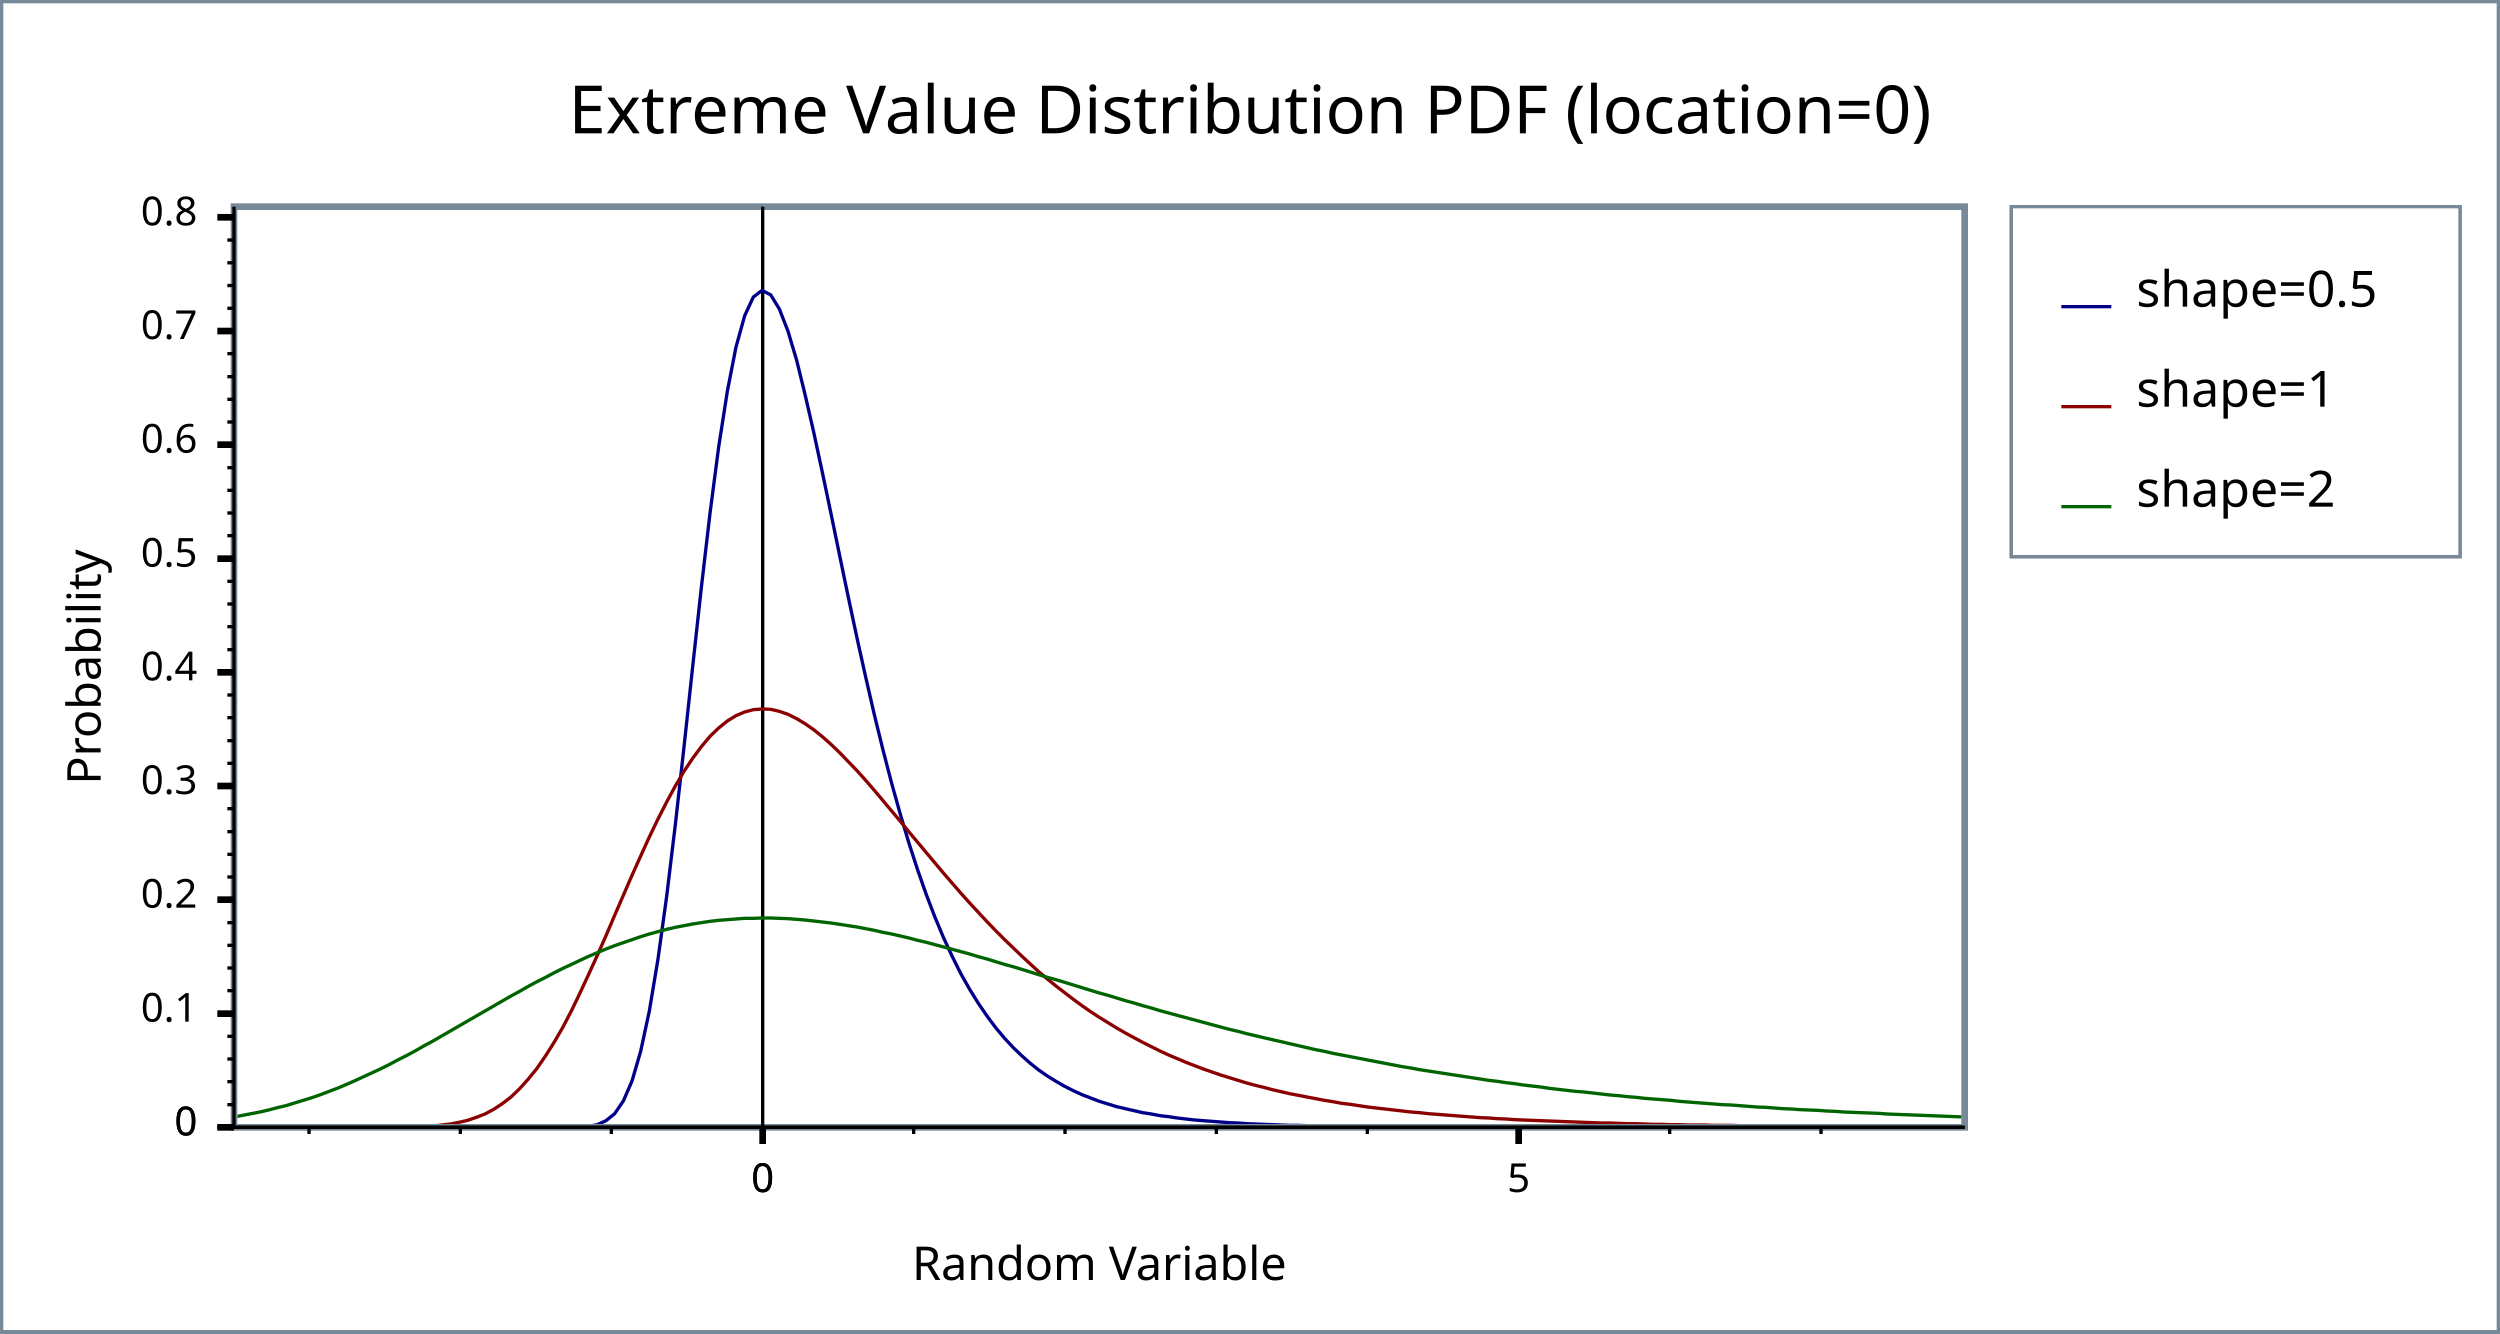
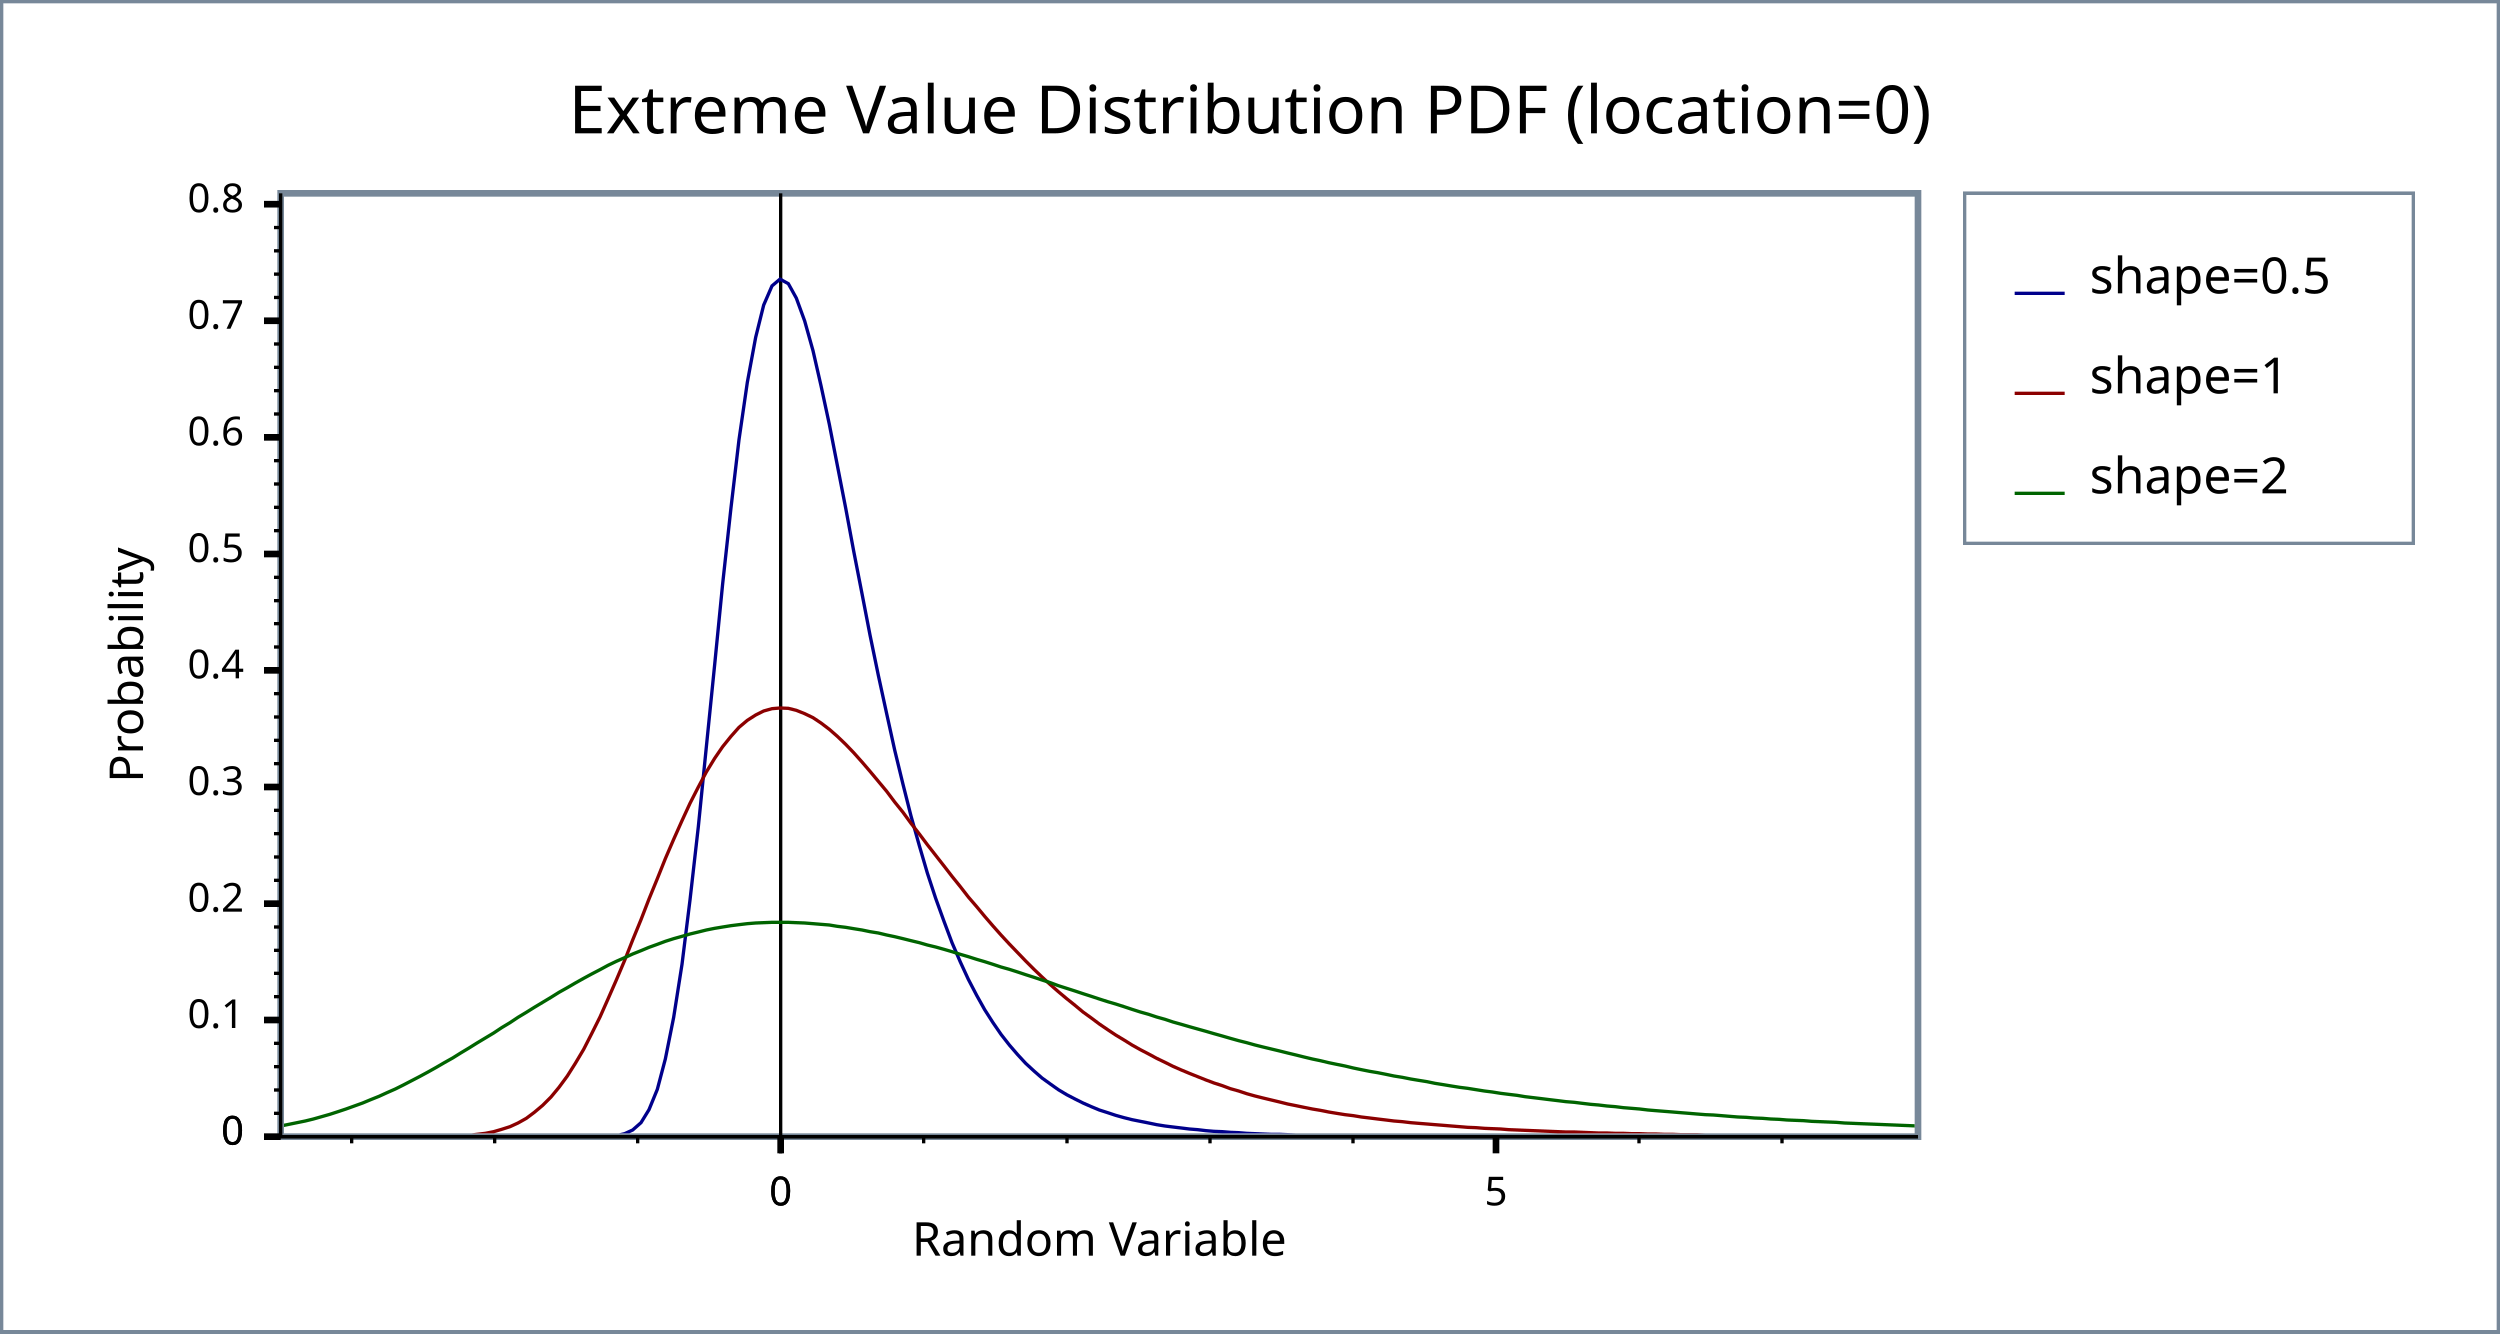
<svg xmlns="http://www.w3.org/2000/svg" width="750" height="400" version="1.1">
  <clipPath id="plot_window">
-     <rect x="71.2" y="63" width="517.2" height="274.2" />
+     <rect x="85.2" y="59" width="489.2" height="281" />
  </clipPath>
  <g id="imageBackground" stroke="rgb(119,136,153)" fill="rgb(255,255,255)" stroke-width="2">
    <rect x="0" y="0" width="750" height="400" />
  </g>
  <g id="plotBackground" stroke="rgb(119,136,153)" fill="rgb(255,255,255)" stroke-width="2">
-     <rect x="70.2" y="62" width="519.2" height="276.2" />
+     <rect x="84.2" y="58" width="491.2" height="283" />
  </g>
  <g id="yMinorGrid" stroke="rgb(200,220,255)" stroke-width="0.5" />
  <g id="yMajorGrid" stroke="rgb(200,220,255)" stroke-width="1" />
  <g id="xMinorGrid" stroke="rgb(200,220,255)" stroke-width="0.5" />
  <g id="xMajorGrid" stroke="rgb(200,220,255)" stroke-width="1" />
  <g id="yAxis" stroke="rgb(0,0,0)" stroke-width="1">
-     <line x1="228.8" y1="62" x2="228.8" y2="343.2" />
-     <line x1="70.2" y1="62" x2="70.2" y2="338.2" />
+     <line x1="234.2" y1="58" x2="234.2" y2="346" />
+     <line x1="84.2" y1="58" x2="84.2" y2="341" />
  </g>
  <g id="xAxis" stroke="rgb(0,0,0)" stroke-width="1">
-     <line x1="65.2" y1="338.2" x2="589.4" y2="338.2" />
-     <line x1="65.2" y1="338.2" x2="589.4" y2="338.2" />
+     <line x1="79.2" y1="341" x2="575.4" y2="341" />
+     <line x1="79.2" y1="341" x2="575.4" y2="341" />
  </g>
  <g id="yMinorTicks" stroke="rgb(0,0,0)" stroke-width="1">
-     <path d="M68.2,331.4 L70.2,331.4 M68.2,324.5 L70.2,324.5 M68.2,317.7 L70.2,317.7 M68.2,310.9 L70.2,310.9 M68.2,297.2 L70.2,297.2 M68.2,290.4 L70.2,290.4 M68.2,283.6 L70.2,283.6 M68.2,276.8 L70.2,276.8 M68.2,263.1 L70.2,263.1 M68.2,256.3 L70.2,256.3 M68.2,249.5 L70.2,249.5 M68.2,242.6 L70.2,242.6 M68.2,229 L70.2,229 M68.2,222.2 L70.2,222.2 M68.2,215.3 L70.2,215.3 M68.2,208.5 L70.2,208.5 M68.2,194.9 L70.2,194.9 M68.2,188 L70.2,188 M68.2,181.2 L70.2,181.2 M68.2,174.4 L70.2,174.4 M68.2,160.7 L70.2,160.7 M68.2,153.9 L70.2,153.9 M68.2,147.1 L70.2,147.1 M68.2,140.3 L70.2,140.3 M68.2,126.6 L70.2,126.6 M68.2,119.8 L70.2,119.8 M68.2,113 L70.2,113 M68.2,106.1 L70.2,106.1 M68.2,92.49 L70.2,92.49 M68.2,85.66 L70.2,85.66 M68.2,78.84 L70.2,78.84 M68.2,72.01 L70.2,72.01 M68.2,338.2 L70.2,338.2 " fill="none" />
+     <path d="M82.2,334 L84.2,334 M82.2,327 L84.2,327 M82.2,320 L84.2,320 M82.2,313 L84.2,313 M82.2,299 L84.2,299 M82.2,292 L84.2,292 M82.2,285.1 L84.2,285.1 M82.2,278.1 L84.2,278.1 M82.2,264.1 L84.2,264.1 M82.2,257.1 L84.2,257.1 M82.2,250.1 L84.2,250.1 M82.2,243.1 L84.2,243.1 M82.2,229.1 L84.2,229.1 M82.2,222.1 L84.2,222.1 M82.2,215.1 L84.2,215.1 M82.2,208.1 L84.2,208.1 M82.2,194.1 L84.2,194.1 M82.2,187.1 L84.2,187.1 M82.2,180.2 L84.2,180.2 M82.2,173.2 L84.2,173.2 M82.2,159.2 L84.2,159.2 M82.2,152.2 L84.2,152.2 M82.2,145.2 L84.2,145.2 M82.2,138.2 L84.2,138.2 M82.2,124.2 L84.2,124.2 M82.2,117.2 L84.2,117.2 M82.2,110.2 L84.2,110.2 M82.2,103.2 L84.2,103.2 M82.2,89.24 L84.2,89.24 M82.2,82.24 L84.2,82.24 M82.2,75.25 L84.2,75.25 M82.2,68.26 L84.2,68.26 M82.2,341 L84.2,341 " fill="none" />
  </g>
  <g id="xMinorTicks" stroke="rgb(0,0,0)" stroke-width="1">
-     <path d="M274.1,338.2 L274.1,340.2 M319.5,338.2 L319.5,340.2 M364.9,338.2 L364.9,340.2 M410.2,338.2 L410.2,340.2 M500.9,338.2 L500.9,340.2 M546.3,338.2 L546.3,340.2 M183.4,338.2 L183.4,340.2 M138.1,338.2 L138.1,340.2 M92.71,338.2 L92.71,340.2 " fill="none" />
+     <path d="M277.1,341 L277.1,343 M320.1,341 L320.1,343 M363,341 L363,343 M405.9,341 L405.9,343 M491.7,341 L491.7,343 M534.6,341 L534.6,343 M191.3,341 L191.3,343 M148.4,341 L148.4,343 M105.5,341 L105.5,343 " fill="none" />
  </g>
  <g id="yMajorTicks" stroke="rgb(0,0,0)" stroke-width="2">
-     <path d="M65.2,338.2 L70.2,338.2 M65.2,304.1 L70.2,304.1 M65.2,269.9 L70.2,269.9 M65.2,235.8 L70.2,235.8 M65.2,201.7 L70.2,201.7 M65.2,167.6 L70.2,167.6 M65.2,133.4 L70.2,133.4 M65.2,99.31 L70.2,99.31 M65.2,65.19 L70.2,65.19 M65.2,338.2 L70.2,338.2 " fill="none" />
+     <path d="M79.2,341 L84.2,341 M79.2,306 L84.2,306 M79.2,271.1 L84.2,271.1 M79.2,236.1 L84.2,236.1 M79.2,201.1 L84.2,201.1 M79.2,166.2 L84.2,166.2 M79.2,131.2 L84.2,131.2 M79.2,96.23 L84.2,96.23 M79.2,61.26 L84.2,61.26 M79.2,341 L84.2,341 " fill="none" />
  </g>
  <g id="xMajorTicks" stroke="rgb(0,0,0)" stroke-width="2">
-     <path d="M228.8,338.2 L228.8,343.2 M455.6,338.2 L455.6,343.2 M228.8,338.2 L228.8,343.2 " fill="none" />
+     <path d="M234.2,341 L234.2,346 M448.8,341 L448.8,346 M234.2,341 L234.2,346 " fill="none" />
  </g>
-   <g id="plotLabels">
-     <text x="228.8" y="357.6" text-anchor="middle" font-size="12" font-family="Verdana">0</text>
-     <text x="455.6" y="357.6" text-anchor="middle" font-size="12" font-family="Verdana">5</text>
-     <text x="228.8" y="357.6" text-anchor="middle" font-size="12" font-family="Verdana">0</text>
-     <text x="59.2" y="340.6" text-anchor="end" font-size="12" font-family="Verdana">0</text>
-     <text x="59.2" y="306.5" text-anchor="end" font-size="12" font-family="Verdana">0.1</text>
-     <text x="59.2" y="272.3" text-anchor="end" font-size="12" font-family="Verdana">0.2</text>
-     <text x="59.2" y="238.2" text-anchor="end" font-size="12" font-family="Verdana">0.3</text>
-     <text x="59.2" y="204.1" text-anchor="end" font-size="12" font-family="Verdana">0.4</text>
-     <text x="59.2" y="170" text-anchor="end" font-size="12" font-family="Verdana">0.5</text>
-     <text x="59.2" y="135.8" text-anchor="end" font-size="12" font-family="Verdana">0.6</text>
-     <text x="59.2" y="101.7" text-anchor="end" font-size="12" font-family="Verdana">0.7</text>
-     <text x="59.2" y="67.59" text-anchor="end" font-size="12" font-family="Verdana">0.8</text>
-     <text x="59.2" y="340.6" text-anchor="end" font-size="12" font-family="Verdana">0</text>
+   <g id="xTicksValues">
+     <text x="234.2" y="361.6" text-anchor="middle" font-size="12" font-family="Verdana">0</text>
+     <text x="448.8" y="361.6" text-anchor="middle" font-size="12" font-family="Verdana">5</text>
+     <text x="234.2" y="361.6" text-anchor="middle" font-size="12" font-family="Verdana">0</text>
+   </g>
+   <g id="yTicksValues">
+     <text x="73.2" y="343.4" text-anchor="end" font-size="12" font-family="Verdana">0</text>
+     <text x="73.2" y="308.4" text-anchor="end" font-size="12" font-family="Verdana">0.1</text>
+     <text x="73.2" y="273.5" text-anchor="end" font-size="12" font-family="Verdana">0.2</text>
+     <text x="73.2" y="238.5" text-anchor="end" font-size="12" font-family="Verdana">0.3</text>
+     <text x="73.2" y="203.5" text-anchor="end" font-size="12" font-family="Verdana">0.4</text>
+     <text x="73.2" y="168.6" text-anchor="end" font-size="12" font-family="Verdana">0.5</text>
+     <text x="73.2" y="133.6" text-anchor="end" font-size="12" font-family="Verdana">0.6</text>
+     <text x="73.2" y="98.63" text-anchor="end" font-size="12" font-family="Verdana">0.7</text>
+     <text x="73.2" y="63.66" text-anchor="end" font-size="12" font-family="Verdana">0.8</text>
+     <text x="73.2" y="343.4" text-anchor="end" font-size="12" font-family="Verdana">0</text>
  </g>
  <g id="yLabel">
-     <text x="30.2" y="200.1" text-anchor="middle" transform="rotate(-90 30.2 200.1 )" font-size="14" font-family="Verdana">Probability</text>
+     <text x="42.9" y="199.5" text-anchor="middle" transform="rotate(-90 42.9 199.5 )" font-size="14" font-family="Verdana">Probability</text>
  </g>
  <g id="xLabel">
-     <text x="329.8" y="384" text-anchor="middle" font-size="14" font-family="Verdana">Random Variable</text>
+     <text x="329.8" y="376.7" text-anchor="middle" font-size="14" font-family="Verdana">Random Variable</text>
  </g>
  <g id="plotLines" stroke-width="2">
    <g clip-path="url(#plot_window)" stroke="rgb(0,0,139)" stroke-width="1">
-       <path d="M70.2,338.2 L72.8,338.2 L75.39,338.2 L77.99,338.2 L80.58,338.2 L83.18,338.2 L85.78,338.2 L88.37,338.2 L90.97,338.2 L93.57,338.2 L96.16,338.2 L98.76,338.2 L101.4,338.2 L104,338.2 L106.5,338.2 L109.1,338.2 L111.7,338.2 L114.3,338.2 L116.9,338.2 L119.5,338.2 L122.1,338.2 L124.7,338.2 L127.3,338.2 L129.9,338.2 L132.5,338.2 L135.1,338.2 L137.7,338.2 L140.3,338.2 L142.9,338.2 L145.5,338.2 L148.1,338.2 L150.7,338.2 L153.3,338.2 L155.9,338.2 L158.5,338.2 L161.1,338.2 L163.7,338.2 L166.3,338.2 L168.9,338.2 L171.5,338.2 L174,338.1 L176.6,337.9 L179.2,337.4 L181.8,336.2 L184.4,334.1 L187,330.3 L189.6,324.3 L192.2,315.4 L194.8,303.3 L197.4,287.7 L200,268.9 L202.6,247.4 L205.2,224.1 L207.8,200 L210.4,176.3 L213,154 L215.6,134.1 L218.2,117.4 L220.8,104.1 L223.4,94.72 L226,89.11 L228.6,87.12 L231.2,88.45 L233.8,92.68 L236.4,99.37 L239,108.1 L241.5,118.3 L244.1,129.6 L246.7,141.7 L249.3,154.1 L251.9,166.7 L254.5,179.2 L257.1,191.4 L259.7,203.1 L262.3,214.4 L264.9,225 L267.5,235 L270.1,244.3 L272.7,253 L275.3,261 L277.9,268.4 L280.5,275.2 L283.1,281.4 L285.7,287 L288.3,292.2 L290.9,296.8 L293.5,301 L296.1,304.8 L298.7,308.3 L301.3,311.4 L303.9,314.2 L306.5,316.7 L309.1,319 L311.6,321 L314.2,322.8 L316.8,324.4 L319.4,325.9 L322,327.2 L324.6,328.4 L327.2,329.4 L329.8,330.4 L332.4,331.2 L335,332 L337.6,332.6 L340.2,333.2 L342.8,333.8 L345.4,334.2 L348,334.7 L350.6,335 L353.2,335.4 L355.8,335.7 L358.4,336 L361,336.2 L363.6,336.4 L366.2,336.6 L368.8,336.8 L371.4,336.9 L374,337.1 L376.6,337.2 L379.1,337.3 L381.7,337.4 L384.3,337.5 L386.9,337.6 L389.5,337.6 L392.1,337.7 L394.7,337.7 L397.3,337.8 L399.9,337.8 L402.5,337.9 L405.1,337.9 L407.7,337.9 L410.3,338 L412.9,338 L415.5,338 L418.1,338 L420.7,338.1 L423.3,338.1 L425.9,338.1 L428.5,338.1 L431.1,338.1 L433.7,338.1 L436.3,338.1 L438.9,338.1 L441.5,338.1 L444.1,338.1 L446.6,338.2 L449.2,338.2 L451.8,338.2 L454.4,338.2 L457,338.2 L459.6,338.2 L462.2,338.2 L464.8,338.2 L467.4,338.2 L470,338.2 L472.6,338.2 L475.2,338.2 L477.8,338.2 L480.4,338.2 L483,338.2 L485.6,338.2 L488.2,338.2 L490.8,338.2 L493.4,338.2 L496,338.2 L498.6,338.2 L501.2,338.2 L503.8,338.2 L506.4,338.2 L509,338.2 L511.6,338.2 L514.2,338.2 L516.7,338.2 L519.3,338.2 L521.9,338.2 L524.5,338.2 L527.1,338.2 L529.7,338.2 L532.3,338.2 L534.9,338.2 L537.5,338.2 L540.1,338.2 L542.7,338.2 L545.3,338.2 L547.9,338.2 L550.5,338.2 L553.1,338.2 L555.7,338.2 L558.3,338.2 L560.9,338.2 L563.5,338.2 L566.1,338.2 L568.7,338.2 L571.3,338.2 L573.9,338.2 L576.5,338.2 L579.1,338.2 L581.7,338.2 L584.2,338.2 L586.8,338.2 L589.4,338.2 " fill="none" />
+       <path d="M84.2,341 L86.66,341 L89.11,341 L91.57,341 L94.02,341 L96.48,341 L98.94,341 L101.4,341 L103.8,341 L106.3,341 L108.8,341 L111.2,341 L113.7,341 L116.1,341 L118.6,341 L121,341 L123.5,341 L126,341 L128.4,341 L130.9,341 L133.3,341 L135.8,341 L138.2,341 L140.7,341 L143.1,341 L145.6,341 L148.1,341 L150.5,341 L153,341 L155.4,341 L157.9,341 L160.3,341 L162.8,341 L165.3,341 L167.7,341 L170.2,341 L172.6,341 L175.1,341 L177.5,341 L180,341 L182.4,340.9 L184.9,340.7 L187.4,340.1 L189.8,339 L192.3,336.8 L194.7,332.9 L197.2,326.8 L199.6,317.7 L202.1,305.2 L204.6,289.3 L207,270 L209.5,248 L211.9,224.1 L214.4,199.4 L216.8,175.1 L219.3,152.3 L221.7,131.9 L224.2,114.7 L226.7,101.2 L229.1,91.53 L231.6,85.77 L234,83.74 L236.5,85.1 L238.9,89.44 L241.4,96.29 L243.9,105.2 L246.3,115.7 L248.8,127.3 L251.2,139.6 L253.7,152.4 L256.1,165.3 L258.6,178.1 L261,190.5 L263.5,202.6 L266,214.1 L268.4,225 L270.9,235.3 L273.3,244.8 L275.8,253.7 L278.2,261.9 L280.7,269.5 L283.2,276.4 L285.6,282.8 L288.1,288.6 L290.5,293.8 L293,298.6 L295.4,302.9 L297.9,306.8 L300.3,310.3 L302.8,313.5 L305.3,316.4 L307.7,319 L310.2,321.3 L312.6,323.4 L315.1,325.2 L317.5,326.9 L320,328.4 L322.5,329.7 L324.9,330.9 L327.4,332 L329.8,333 L332.3,333.8 L334.7,334.6 L337.2,335.3 L339.6,335.9 L342.1,336.4 L344.6,336.9 L347,337.4 L349.5,337.8 L351.9,338.1 L354.4,338.4 L356.8,338.7 L359.3,338.9 L361.8,339.2 L364.2,339.4 L366.7,339.5 L369.1,339.7 L371.6,339.8 L374,340 L376.5,340.1 L378.9,340.2 L381.4,340.3 L383.9,340.3 L386.3,340.4 L388.8,340.5 L391.2,340.5 L393.7,340.6 L396.1,340.6 L398.6,340.7 L401,340.7 L403.5,340.7 L406,340.8 L408.4,340.8 L410.9,340.8 L413.3,340.8 L415.8,340.9 L418.2,340.9 L420.7,340.9 L423.2,340.9 L425.6,340.9 L428.1,340.9 L430.5,340.9 L433,340.9 L435.4,340.9 L437.9,340.9 L440.3,341 L442.8,341 L445.3,341 L447.7,341 L450.2,341 L452.6,341 L455.1,341 L457.5,341 L460,341 L462.5,341 L464.9,341 L467.4,341 L469.8,341 L472.3,341 L474.7,341 L477.2,341 L479.6,341 L482.1,341 L484.6,341 L487,341 L489.5,341 L491.9,341 L494.4,341 L496.8,341 L499.3,341 L501.8,341 L504.2,341 L506.7,341 L509.1,341 L511.6,341 L514,341 L516.5,341 L518.9,341 L521.4,341 L523.9,341 L526.3,341 L528.8,341 L531.2,341 L533.7,341 L536.1,341 L538.6,341 L541.1,341 L543.5,341 L546,341 L548.4,341 L550.9,341 L553.3,341 L555.8,341 L558.2,341 L560.7,341 L563.2,341 L565.6,341 L568.1,341 L570.5,341 L573,341 L575.4,341 " fill="none" />
    </g>
    <g clip-path="url(#plot_window)" stroke="rgb(139,0,0)" stroke-width="1">
-       <path d="M70.2,338.2 L72.8,338.2 L75.39,338.2 L77.99,338.2 L80.58,338.2 L83.18,338.2 L85.78,338.2 L88.37,338.2 L90.97,338.2 L93.57,338.2 L96.16,338.2 L98.76,338.2 L101.4,338.2 L104,338.2 L106.5,338.2 L109.1,338.2 L111.7,338.2 L114.3,338.2 L116.9,338.2 L119.5,338.1 L122.1,338.1 L124.7,338 L127.3,337.9 L129.9,337.8 L132.5,337.5 L135.1,337.2 L137.7,336.7 L140.3,336.1 L142.9,335.2 L145.5,334.2 L148.1,332.8 L150.7,331.1 L153.3,329.1 L155.9,326.6 L158.5,323.7 L161.1,320.5 L163.7,316.7 L166.3,312.6 L168.9,308.1 L171.5,303.1 L174,297.9 L176.6,292.3 L179.2,286.6 L181.8,280.7 L184.4,274.6 L187,268.6 L189.6,262.6 L192.2,256.8 L194.8,251.1 L197.4,245.7 L200,240.6 L202.6,235.8 L205.2,231.4 L207.8,227.5 L210.4,224 L213,220.9 L215.6,218.4 L218.2,216.3 L220.8,214.7 L223.4,213.6 L226,212.9 L228.6,212.7 L231.2,212.8 L233.8,213.4 L236.4,214.3 L239,215.6 L241.5,217.1 L244.1,218.9 L246.7,221 L249.3,223.3 L251.9,225.8 L254.5,228.5 L257.1,231.2 L259.7,234.1 L262.3,237.1 L264.9,240.2 L267.5,243.3 L270.1,246.4 L272.7,249.6 L275.3,252.7 L277.9,255.8 L280.5,258.9 L283.1,262 L285.7,265 L288.3,268 L290.9,270.9 L293.5,273.7 L296.1,276.5 L298.7,279.2 L301.3,281.8 L303.9,284.3 L306.5,286.8 L309.1,289.2 L311.6,291.5 L314.2,293.7 L316.8,295.8 L319.4,297.8 L322,299.8 L324.6,301.7 L327.2,303.5 L329.8,305.2 L332.4,306.8 L335,308.4 L337.6,309.9 L340.2,311.3 L342.8,312.7 L345.4,314 L348,315.3 L350.6,316.5 L353.2,317.6 L355.8,318.7 L358.4,319.7 L361,320.7 L363.6,321.6 L366.2,322.5 L368.8,323.3 L371.4,324.1 L374,324.9 L376.6,325.6 L379.1,326.2 L381.7,326.9 L384.3,327.5 L386.9,328.1 L389.5,328.6 L392.1,329.1 L394.7,329.6 L397.3,330.1 L399.9,330.5 L402.5,331 L405.1,331.3 L407.7,331.7 L410.3,332.1 L412.9,332.4 L415.5,332.7 L418.1,333 L420.7,333.3 L423.3,333.6 L425.9,333.8 L428.5,334.1 L431.1,334.3 L433.7,334.5 L436.3,334.7 L438.9,334.9 L441.5,335.1 L444.1,335.3 L446.6,335.4 L449.2,335.6 L451.8,335.7 L454.4,335.9 L457,336 L459.6,336.1 L462.2,336.2 L464.8,336.3 L467.4,336.4 L470,336.5 L472.6,336.6 L475.2,336.7 L477.8,336.8 L480.4,336.9 L483,336.9 L485.6,337 L488.2,337.1 L490.8,337.1 L493.4,337.2 L496,337.3 L498.6,337.3 L501.2,337.4 L503.8,337.4 L506.4,337.5 L509,337.5 L511.6,337.5 L514.2,337.6 L516.7,337.6 L519.3,337.6 L521.9,337.7 L524.5,337.7 L527.1,337.7 L529.7,337.8 L532.3,337.8 L534.9,337.8 L537.5,337.8 L540.1,337.8 L542.7,337.9 L545.3,337.9 L547.9,337.9 L550.5,337.9 L553.1,337.9 L555.7,337.9 L558.3,338 L560.9,338 L563.5,338 L566.1,338 L568.7,338 L571.3,338 L573.9,338 L576.5,338 L579.1,338 L581.7,338.1 L584.2,338.1 L586.8,338.1 L589.4,338.1 " fill="none" />
+       <path d="M84.2,341 L86.66,341 L89.11,341 L91.57,341 L94.02,341 L96.48,341 L98.94,341 L101.4,341 L103.8,341 L106.3,341 L108.8,341 L111.2,341 L113.7,341 L116.1,341 L118.6,341 L121,341 L123.5,341 L126,341 L128.4,341 L130.9,340.9 L133.3,340.9 L135.8,340.8 L138.2,340.7 L140.7,340.6 L143.1,340.3 L145.6,340 L148.1,339.5 L150.5,338.8 L153,338 L155.4,336.9 L157.9,335.5 L160.3,333.7 L162.8,331.6 L165.3,329.1 L167.7,326.2 L170.2,322.8 L172.6,319 L175.1,314.8 L177.5,310.1 L180,305.1 L182.4,299.7 L184.9,294 L187.4,288.1 L189.8,282 L192.3,275.9 L194.7,269.7 L197.2,263.6 L199.6,257.6 L202.1,251.8 L204.6,246.2 L207,241 L209.5,236.1 L211.9,231.6 L214.4,227.5 L216.8,224 L219.3,220.9 L221.7,218.2 L224.2,216.1 L226.7,214.5 L229.1,213.3 L231.6,212.6 L234,212.4 L236.5,212.5 L238.9,213.1 L241.4,214.1 L243.9,215.3 L246.3,216.9 L248.8,218.8 L251.2,220.9 L253.7,223.3 L256.1,225.8 L258.6,228.6 L261,231.4 L263.5,234.4 L266,237.4 L268.4,240.6 L270.9,243.7 L273.3,247 L275.8,250.2 L278.2,253.4 L280.7,256.6 L283.2,259.8 L285.6,262.9 L288.1,266 L290.5,269.1 L293,272 L295.4,274.9 L297.9,277.8 L300.3,280.5 L302.8,283.2 L305.3,285.8 L307.7,288.3 L310.2,290.8 L312.6,293.1 L315.1,295.4 L317.5,297.5 L320,299.6 L322.5,301.6 L324.9,303.6 L327.4,305.4 L329.8,307.2 L332.3,308.9 L334.7,310.5 L337.2,312 L339.6,313.5 L342.1,314.9 L344.6,316.2 L347,317.5 L349.5,318.7 L351.9,319.9 L354.4,321 L356.8,322 L359.3,323 L361.8,324 L364.2,324.9 L366.7,325.7 L369.1,326.6 L371.6,327.3 L374,328.1 L376.5,328.8 L378.9,329.4 L381.4,330 L383.9,330.6 L386.3,331.2 L388.8,331.7 L391.2,332.2 L393.7,332.7 L396.1,333.1 L398.6,333.6 L401,334 L403.5,334.4 L406,334.7 L408.4,335.1 L410.9,335.4 L413.3,335.7 L415.8,336 L418.2,336.3 L420.7,336.5 L423.2,336.8 L425.6,337 L428.1,337.2 L430.5,337.4 L433,337.6 L435.4,337.8 L437.9,338 L440.3,338.2 L442.8,338.3 L445.3,338.5 L447.7,338.6 L450.2,338.7 L452.6,338.9 L455.1,339 L457.5,339.1 L460,339.2 L462.5,339.3 L464.9,339.4 L467.4,339.5 L469.8,339.6 L472.3,339.6 L474.7,339.7 L477.2,339.8 L479.6,339.9 L482.1,339.9 L484.6,340 L487,340 L489.5,340.1 L491.9,340.1 L494.4,340.2 L496.8,340.2 L499.3,340.3 L501.8,340.3 L504.2,340.4 L506.7,340.4 L509.1,340.4 L511.6,340.5 L514,340.5 L516.5,340.5 L518.9,340.5 L521.4,340.6 L523.9,340.6 L526.3,340.6 L528.8,340.6 L531.2,340.7 L533.7,340.7 L536.1,340.7 L538.6,340.7 L541.1,340.7 L543.5,340.7 L546,340.8 L548.4,340.8 L550.9,340.8 L553.3,340.8 L555.8,340.8 L558.2,340.8 L560.7,340.8 L563.2,340.8 L565.6,340.8 L568.1,340.9 L570.5,340.9 L573,340.9 L575.4,340.9 " fill="none" />
    </g>
    <g clip-path="url(#plot_window)" stroke="rgb(0,100,0)" stroke-width="1">
-       <path d="M70.2,335.1 L72.8,334.6 L75.39,334.1 L77.99,333.6 L80.58,333 L83.18,332.3 L85.78,331.7 L88.37,330.9 L90.97,330.1 L93.57,329.3 L96.16,328.4 L98.76,327.4 L101.4,326.4 L104,325.3 L106.5,324.2 L109.1,323 L111.7,321.8 L114.3,320.6 L116.9,319.3 L119.5,317.9 L122.1,316.6 L124.7,315.2 L127.3,313.7 L129.9,312.3 L132.5,310.8 L135.1,309.3 L137.7,307.8 L140.3,306.3 L142.9,304.8 L145.5,303.3 L148.1,301.8 L150.7,300.3 L153.3,298.8 L155.9,297.4 L158.5,295.9 L161.1,294.5 L163.7,293.2 L166.3,291.8 L168.9,290.5 L171.5,289.3 L174,288.1 L176.6,286.9 L179.2,285.8 L181.8,284.7 L184.4,283.7 L187,282.8 L189.6,281.9 L192.2,281 L194.8,280.2 L197.4,279.5 L200,278.8 L202.6,278.2 L205.2,277.7 L207.8,277.2 L210.4,276.8 L213,276.4 L215.6,276.1 L218.2,275.9 L220.8,275.7 L223.4,275.5 L226,275.5 L228.6,275.4 L231.2,275.4 L233.8,275.5 L236.4,275.6 L239,275.8 L241.5,276 L244.1,276.3 L246.7,276.6 L249.3,276.9 L251.9,277.3 L254.5,277.7 L257.1,278.1 L259.7,278.6 L262.3,279.1 L264.9,279.7 L267.5,280.2 L270.1,280.8 L272.7,281.4 L275.3,282.1 L277.9,282.7 L280.5,283.4 L283.1,284.1 L285.7,284.8 L288.3,285.5 L290.9,286.2 L293.5,287 L296.1,287.7 L298.7,288.5 L301.3,289.3 L303.9,290 L306.5,290.8 L309.1,291.6 L311.6,292.4 L314.2,293.2 L316.8,293.9 L319.4,294.7 L322,295.5 L324.6,296.3 L327.2,297.1 L329.8,297.9 L332.4,298.6 L335,299.4 L337.6,300.2 L340.2,300.9 L342.8,301.7 L345.4,302.4 L348,303.2 L350.6,303.9 L353.2,304.6 L355.8,305.3 L358.4,306 L361,306.7 L363.6,307.4 L366.2,308.1 L368.8,308.8 L371.4,309.4 L374,310.1 L376.6,310.7 L379.1,311.3 L381.7,311.9 L384.3,312.5 L386.9,313.1 L389.5,313.7 L392.1,314.3 L394.7,314.9 L397.3,315.4 L399.9,316 L402.5,316.5 L405.1,317 L407.7,317.5 L410.3,318 L412.9,318.5 L415.5,319 L418.1,319.5 L420.7,320 L423.3,320.4 L425.9,320.9 L428.5,321.3 L431.1,321.7 L433.7,322.1 L436.3,322.5 L438.9,322.9 L441.5,323.3 L444.1,323.7 L446.6,324.1 L449.2,324.4 L451.8,324.8 L454.4,325.1 L457,325.5 L459.6,325.8 L462.2,326.1 L464.8,326.5 L467.4,326.8 L470,327.1 L472.6,327.4 L475.2,327.6 L477.8,327.9 L480.4,328.2 L483,328.5 L485.6,328.7 L488.2,329 L490.8,329.2 L493.4,329.5 L496,329.7 L498.6,329.9 L501.2,330.1 L503.8,330.4 L506.4,330.6 L509,330.8 L511.6,331 L514.2,331.2 L516.7,331.4 L519.3,331.5 L521.9,331.7 L524.5,331.9 L527.1,332.1 L529.7,332.2 L532.3,332.4 L534.9,332.6 L537.5,332.7 L540.1,332.9 L542.7,333 L545.3,333.1 L547.9,333.3 L550.5,333.4 L553.1,333.6 L555.7,333.7 L558.3,333.8 L560.9,333.9 L563.5,334 L566.1,334.2 L568.7,334.3 L571.3,334.4 L573.9,334.5 L576.5,334.6 L579.1,334.7 L581.7,334.8 L584.2,334.9 L586.8,335 L589.4,335.1 " fill="none" />
+       <path d="M84.2,337.8 L86.66,337.3 L89.11,336.8 L91.57,336.3 L94.02,335.7 L96.48,335 L98.94,334.3 L101.4,333.5 L103.8,332.7 L106.3,331.8 L108.8,330.9 L111.2,329.9 L113.7,328.9 L116.1,327.8 L118.6,326.7 L121,325.5 L123.5,324.2 L126,322.9 L128.4,321.6 L130.9,320.2 L133.3,318.8 L135.8,317.4 L138.2,315.9 L140.7,314.4 L143.1,312.9 L145.6,311.4 L148.1,309.9 L150.5,308.3 L153,306.8 L155.4,305.2 L157.9,303.7 L160.3,302.2 L162.8,300.7 L165.3,299.2 L167.7,297.7 L170.2,296.3 L172.6,294.9 L175.1,293.5 L177.5,292.2 L180,290.9 L182.4,289.6 L184.9,288.4 L187.4,287.3 L189.8,286.2 L192.3,285.2 L194.7,284.2 L197.2,283.3 L199.6,282.4 L202.1,281.6 L204.6,280.9 L207,280.2 L209.5,279.6 L211.9,279 L214.4,278.5 L216.8,278.1 L219.3,277.7 L221.7,277.4 L224.2,277.1 L226.7,276.9 L229.1,276.8 L231.6,276.7 L234,276.7 L236.5,276.7 L238.9,276.8 L241.4,276.9 L243.9,277.1 L246.3,277.3 L248.8,277.5 L251.2,277.9 L253.7,278.2 L256.1,278.6 L258.6,279 L261,279.5 L263.5,279.9 L266,280.5 L268.4,281 L270.9,281.6 L273.3,282.2 L275.8,282.8 L278.2,283.5 L280.7,284.1 L283.2,284.8 L285.6,285.5 L288.1,286.3 L290.5,287 L293,287.8 L295.4,288.5 L297.9,289.3 L300.3,290.1 L302.8,290.8 L305.3,291.6 L307.7,292.4 L310.2,293.2 L312.6,294 L315.1,294.8 L317.5,295.7 L320,296.5 L322.5,297.3 L324.9,298.1 L327.4,298.9 L329.8,299.7 L332.3,300.5 L334.7,301.2 L337.2,302 L339.6,302.8 L342.1,303.6 L344.6,304.3 L347,305.1 L349.5,305.8 L351.9,306.6 L354.4,307.3 L356.8,308 L359.3,308.7 L361.8,309.4 L364.2,310.1 L366.7,310.8 L369.1,311.5 L371.6,312.2 L374,312.8 L376.5,313.5 L378.9,314.1 L381.4,314.7 L383.9,315.3 L386.3,315.9 L388.8,316.5 L391.2,317.1 L393.7,317.7 L396.1,318.2 L398.6,318.8 L401,319.3 L403.5,319.8 L406,320.4 L408.4,320.9 L410.9,321.4 L413.3,321.8 L415.8,322.3 L418.2,322.8 L420.7,323.2 L423.2,323.7 L425.6,324.1 L428.1,324.5 L430.5,325 L433,325.4 L435.4,325.8 L437.9,326.2 L440.3,326.5 L442.8,326.9 L445.3,327.3 L447.7,327.6 L450.2,328 L452.6,328.3 L455.1,328.6 L457.5,329 L460,329.3 L462.5,329.6 L464.9,329.9 L467.4,330.2 L469.8,330.5 L472.3,330.7 L474.7,331 L477.2,331.3 L479.6,331.5 L482.1,331.8 L484.6,332 L487,332.3 L489.5,332.5 L491.9,332.7 L494.4,333 L496.8,333.2 L499.3,333.4 L501.8,333.6 L504.2,333.8 L506.7,334 L509.1,334.2 L511.6,334.4 L514,334.5 L516.5,334.7 L518.9,334.9 L521.4,335.1 L523.9,335.2 L526.3,335.4 L528.8,335.5 L531.2,335.7 L533.7,335.8 L536.1,336 L538.6,336.1 L541.1,336.2 L543.5,336.4 L546,336.5 L548.4,336.6 L550.9,336.7 L553.3,336.9 L555.8,337 L558.2,337.1 L560.7,337.2 L563.2,337.3 L565.6,337.4 L568.1,337.5 L570.5,337.6 L573,337.7 L575.4,337.8 " fill="none" />
    </g>
  </g>
  <g id="plotPoints" clip-path="url(#plot_window)" />
  <g id="legendBackground" stroke="rgb(119,136,153)" fill="rgb(255,255,255)" stroke-width="1">
-     <rect x="603.4" y="62" width="134.6" height="105" />
-     <rect x="603.4" y="62" width="134.6" height="105" />
+     <rect x="589.4" y="58" width="134.6" height="105" />
+     <rect x="589.4" y="58" width="134.6" height="105" />
  </g>
  <g id="legendPoints">
    <g stroke="rgb(0,0,139)" fill="rgb(255,255,255)" stroke-width="1">
-       <line x1="618.4" y1="92" x2="633.4" y2="92" />
+       <line x1="604.4" y1="88" x2="619.4" y2="88" />
    </g>
    <g stroke="rgb(139,0,0)" fill="rgb(255,255,255)" stroke-width="1">
-       <line x1="618.4" y1="122" x2="633.4" y2="122" />
+       <line x1="604.4" y1="118" x2="619.4" y2="118" />
    </g>
    <g stroke="rgb(0,100,0)" fill="rgb(255,255,255)" stroke-width="1">
-       <line x1="618.4" y1="152" x2="633.4" y2="152" />
+       <line x1="604.4" y1="148" x2="619.4" y2="148" />
    </g>
  </g>
  <g id="legendText">
-     <text x="640.9" y="92" font-size="15" font-family="Verdana">shape=0.5</text>
-     <text x="640.9" y="122" font-size="15" font-family="Verdana">shape=1</text>
-     <text x="640.9" y="152" font-size="15" font-family="Verdana">shape=2</text>
+     <text x="626.9" y="88" font-size="15" font-family="Verdana">shape=0.5</text>
+     <text x="626.9" y="118" font-size="15" font-family="Verdana">shape=1</text>
+     <text x="626.9" y="148" font-size="15" font-family="Verdana">shape=2</text>
  </g>
  <g id="title">
    <text x="375" y="40" text-anchor="middle" font-size="20" font-family="Verdana">Extreme Value Distribution PDF (location=0)</text>
  </g>
  <g id="plotXValues" />
  <g id="plotYValues" />
</svg>
